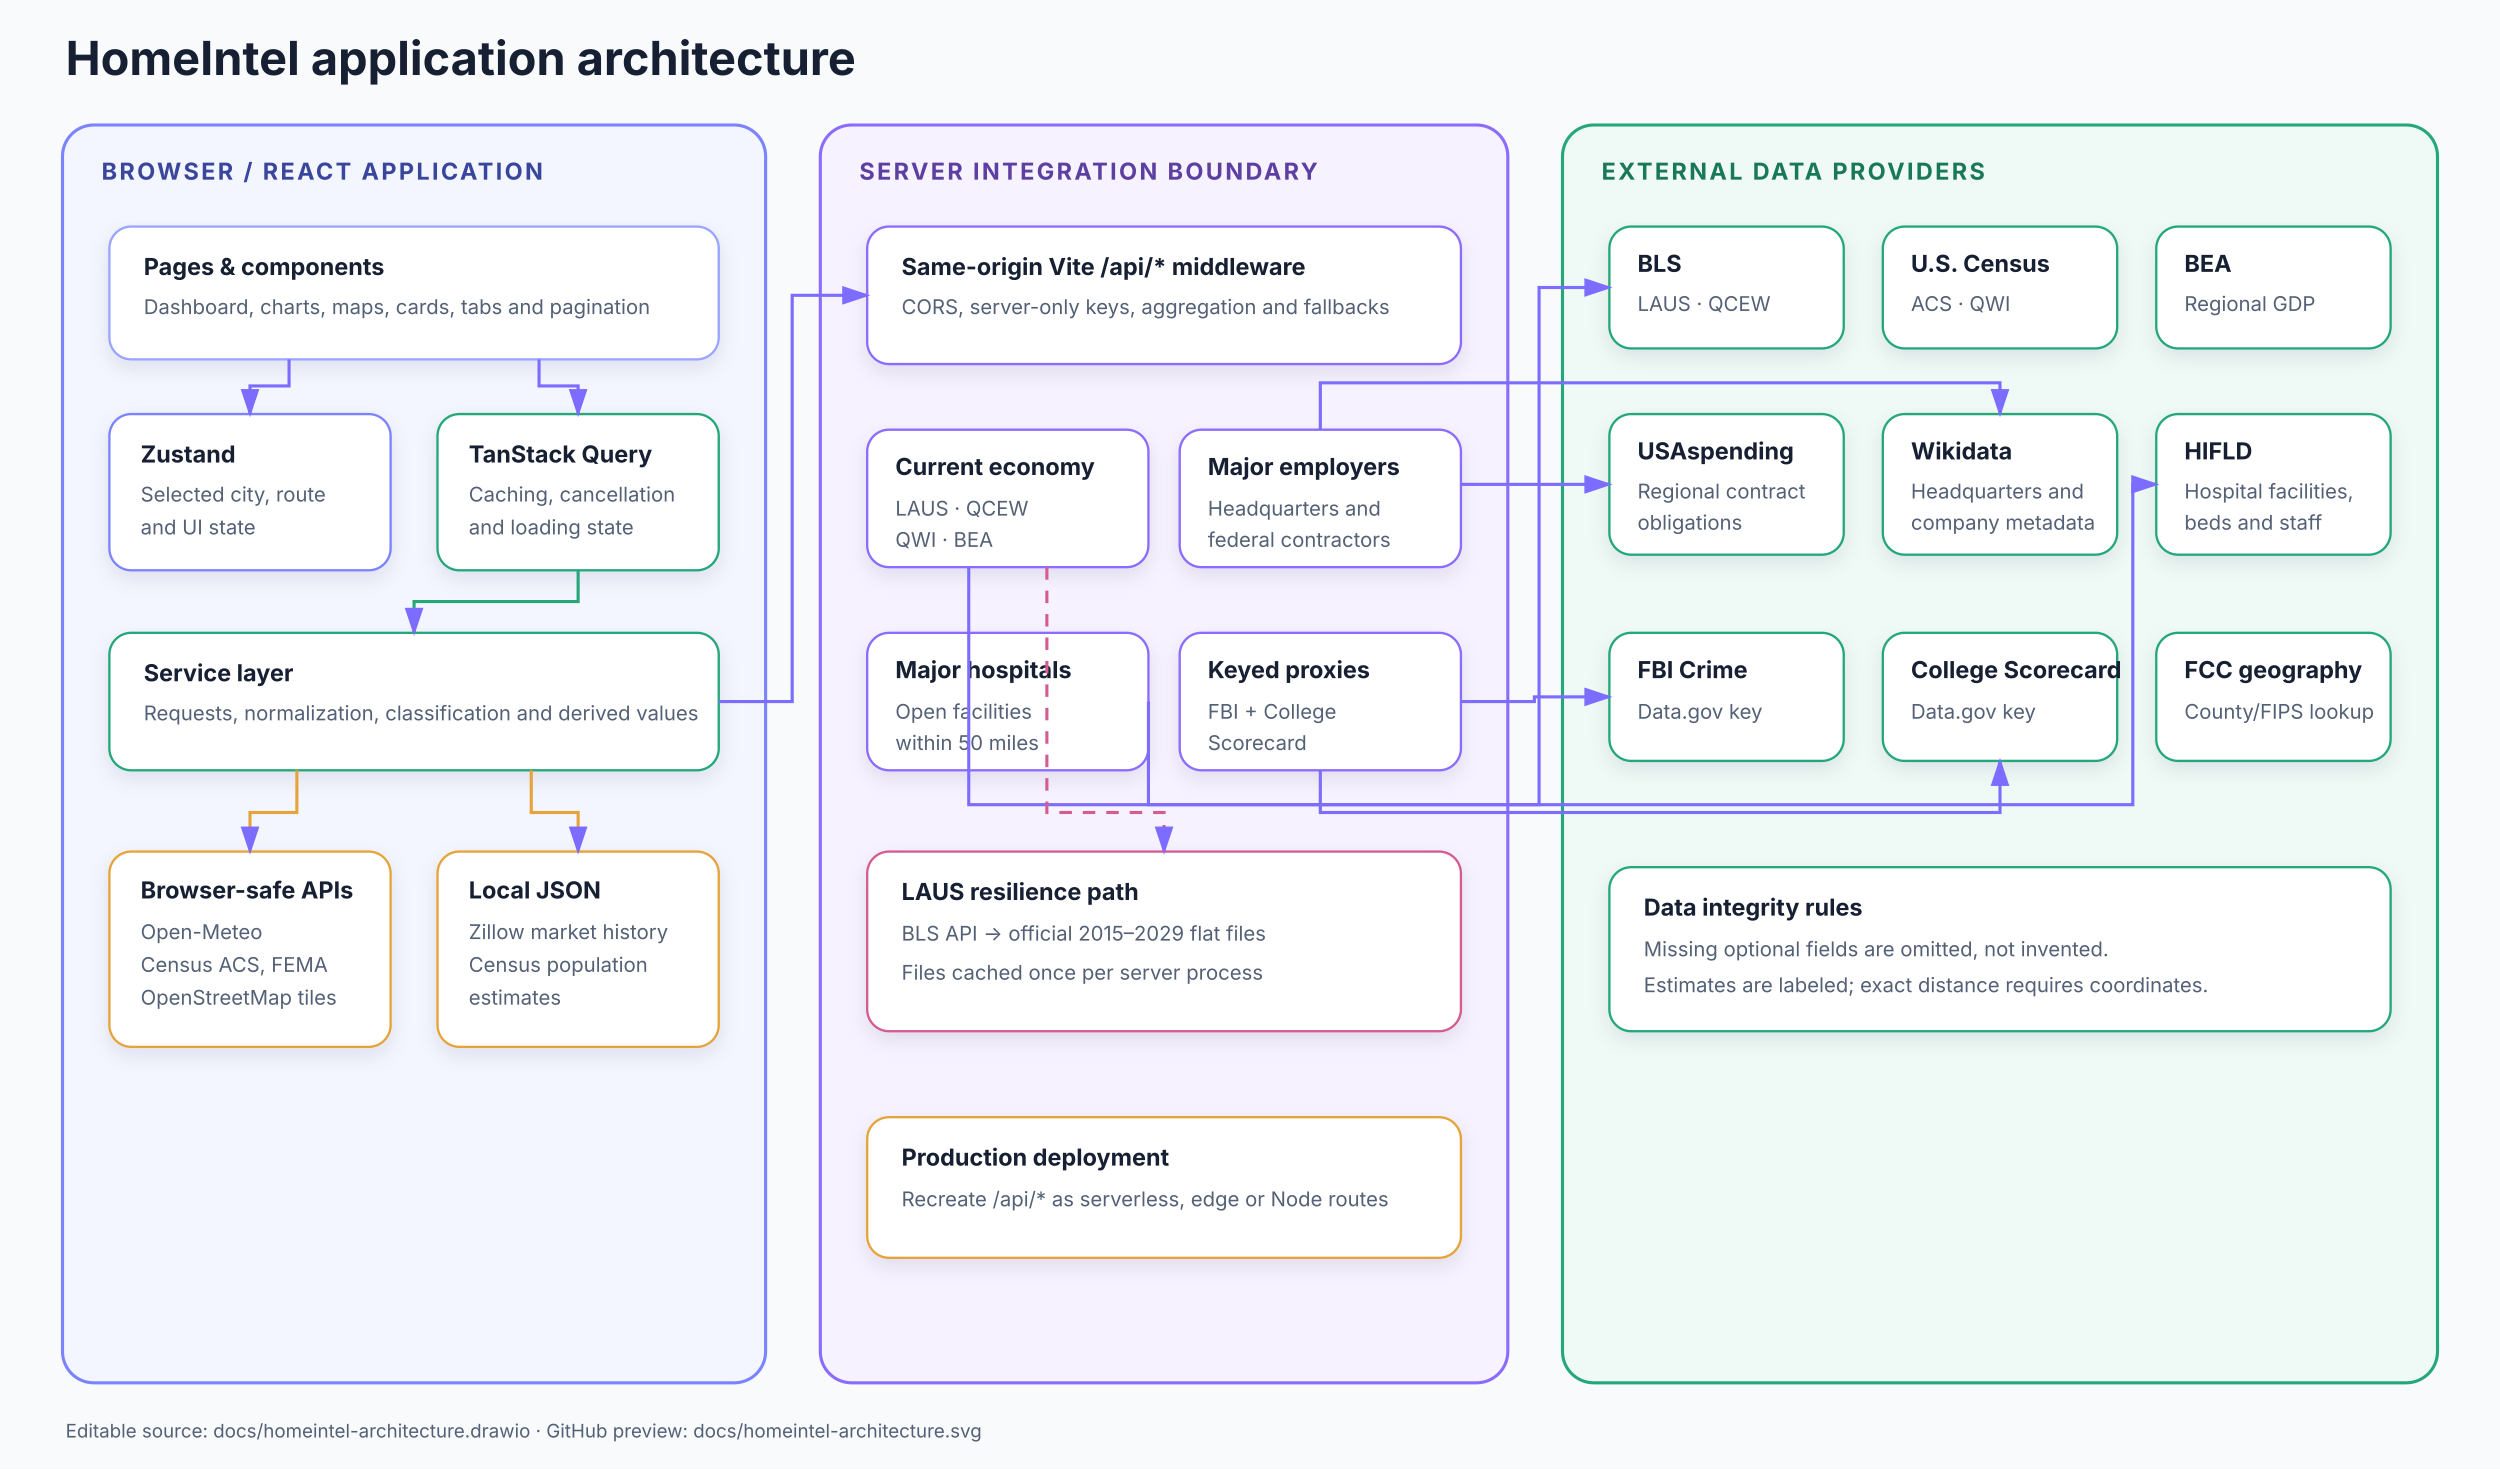
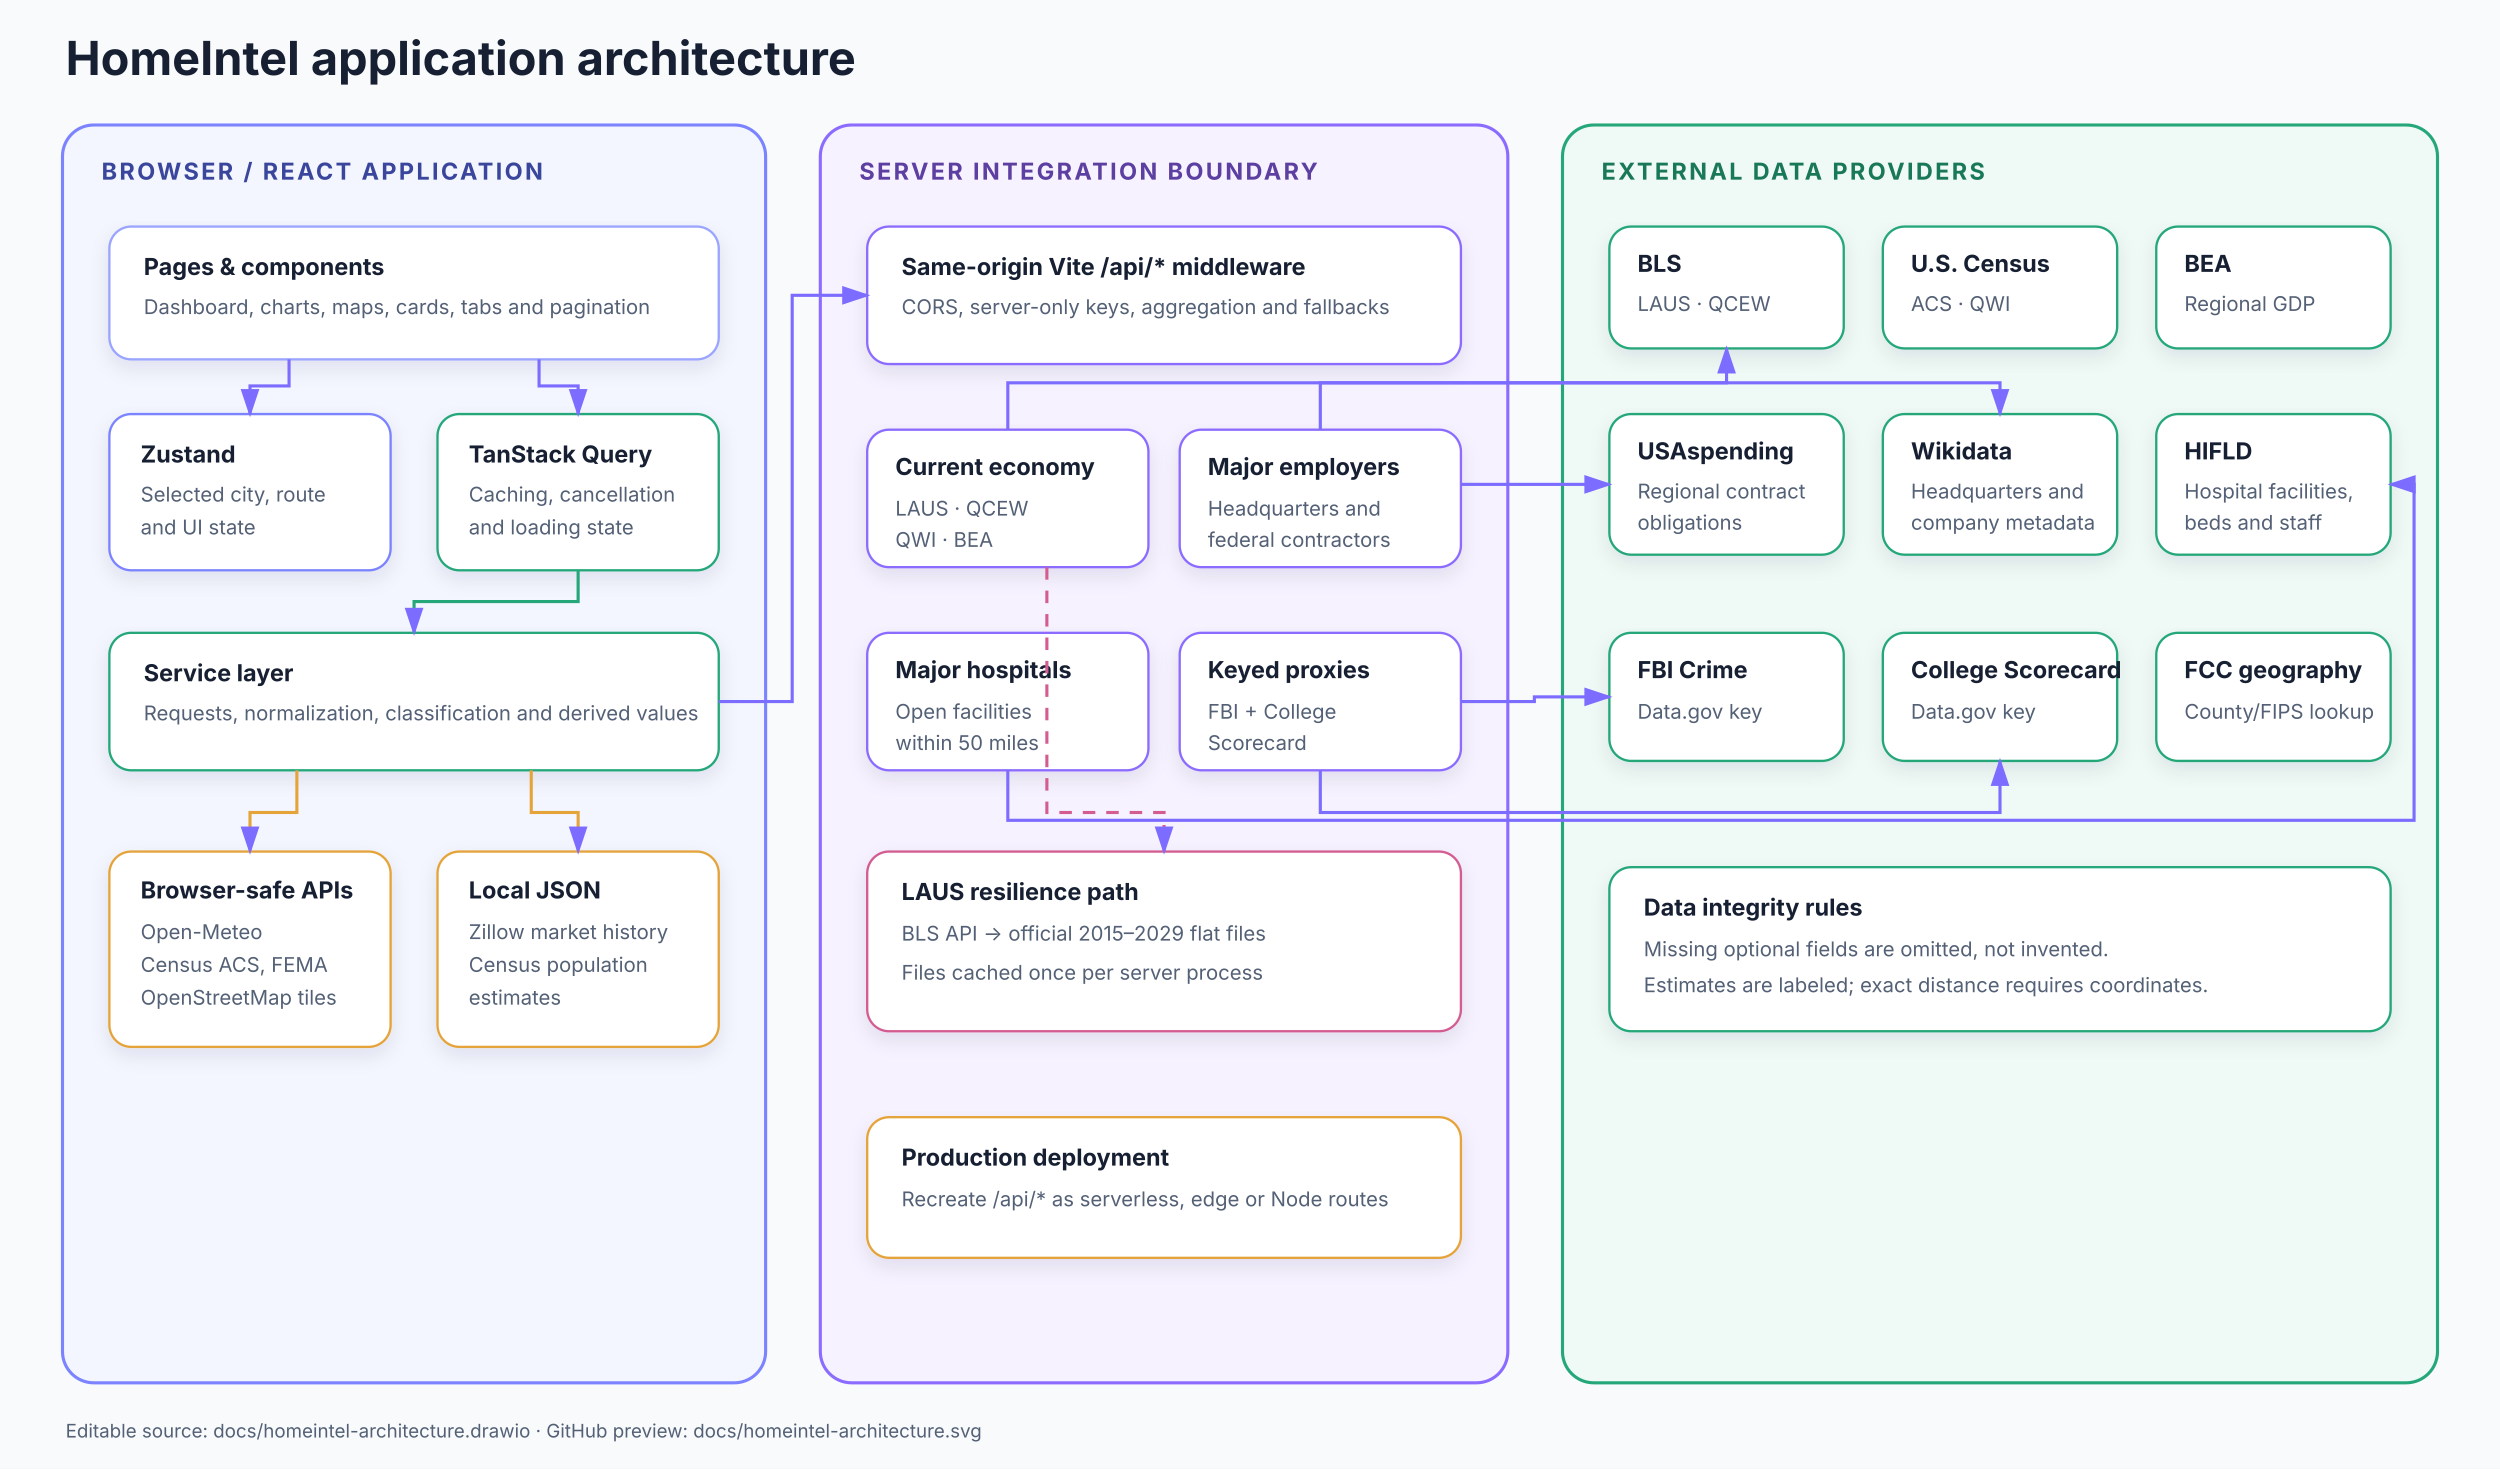
<svg xmlns="http://www.w3.org/2000/svg" width="1600" height="940" viewBox="0 0 1600 940" role="img" aria-labelledby="title desc">
  <defs>
    <filter id="shadow" x="-10%" y="-10%" width="120%" height="130%">
      <feDropShadow dx="0" dy="5" stdDeviation="6" flood-color="#172033" flood-opacity=".09" />
    </filter>
    <marker id="arrow-purple" markerWidth="10" markerHeight="10" refX="8" refY="3" orient="auto">
      <path d="M0,0 L0,6 L9,3 z" fill="#7c6cff" />
    </marker>
    <marker id="arrow-green" markerWidth="10" markerHeight="10" refX="8" refY="3" orient="auto">
      <path d="M0,0 L0,6 L9,3 z" fill="#25a77a" />
    </marker>
    <style>
      .title{font:700 30px Inter,Arial,sans-serif;fill:#172033}.group{font:700 15px Inter,Arial,sans-serif;letter-spacing:1.5px}.h{font:700 15px Inter,Arial,sans-serif;fill:#172033}.p{font:13px Inter,Arial,sans-serif;fill:#536075}.small{font:12px Inter,Arial,sans-serif;fill:#536075}.box{fill:#fff;stroke-width:1.5;rx:14;filter:url(#shadow)}.line{fill:none;stroke-width:2;marker-end:url(#arrow-purple)}
    </style>
  </defs>
  <rect width="1600" height="940" fill="#f8fafc" />
  <text x="42" y="48" class="title">HomeIntel application architecture</text>
  <rect x="40" y="80" width="450" height="805" rx="20" fill="#f4f6ff" stroke="#7c83ff" stroke-width="2" />
  <text x="65" y="115" class="group" fill="#39469c">BROWSER / REACT APPLICATION</text>
  <rect x="525" y="80" width="440" height="805" rx="20" fill="#f6f2ff" stroke="#8b6cff" stroke-width="2" />
  <text x="550" y="115" class="group" fill="#5c3fa0">SERVER INTEGRATION BOUNDARY</text>
  <rect x="1000" y="80" width="560" height="805" rx="20" fill="#effaf7" stroke="#25a77a" stroke-width="2" />
  <text x="1025" y="115" class="group" fill="#197858">EXTERNAL DATA PROVIDERS</text>
  <g transform="translate(70 145)">
    <rect class="box" width="390" height="85" stroke="#9aa5ff" />
    <text x="22" y="31" class="h">Pages &amp; components</text>
    <text x="22" y="56" class="p">Dashboard, charts, maps, cards, tabs and pagination</text>
  </g>
  <g transform="translate(70 265)">
    <rect class="box" width="180" height="100" stroke="#7c83ff" fill="#eef0ff" />
    <text x="20" y="31" class="h">Zustand</text>
    <text x="20" y="56" class="p">Selected city, route</text>
    <text x="20" y="77" class="p">and UI state</text>
  </g>
  <g transform="translate(280 265)">
    <rect class="box" width="180" height="100" stroke="#25a77a" fill="#e9fff8" />
    <text x="20" y="31" class="h">TanStack Query</text>
    <text x="20" y="56" class="p">Caching, cancellation</text>
    <text x="20" y="77" class="p">and loading state</text>
  </g>
  <g transform="translate(70 405)">
    <rect class="box" width="390" height="88" stroke="#25a77a" />
    <text x="22" y="31" class="h">Service layer</text>
    <text x="22" y="56" class="p">Requests, normalization, classification and derived values</text>
  </g>
  <g transform="translate(70 545)">
    <rect class="box" width="180" height="125" stroke="#e5a43a" fill="#fff9ed" />
    <text x="20" y="30" class="h">Browser-safe APIs</text>
    <text x="20" y="56" class="p">Open-Meteo</text>
    <text x="20" y="77" class="p">Census ACS, FEMA</text>
    <text x="20" y="98" class="p">OpenStreetMap tiles</text>
  </g>
  <g transform="translate(280 545)">
    <rect class="box" width="180" height="125" stroke="#e5a43a" fill="#fff9ed" />
    <text x="20" y="30" class="h">Local JSON</text>
    <text x="20" y="56" class="p">Zillow market history</text>
    <text x="20" y="77" class="p">Census population</text>
    <text x="20" y="98" class="p">estimates</text>
  </g>
  <g transform="translate(555 145)">
    <rect class="box" width="380" height="88" stroke="#8b6cff" />
    <text x="22" y="31" class="h">Same-origin Vite /api/* middleware</text>
    <text x="22" y="56" class="p">CORS, server-only keys, aggregation and fallbacks</text>
  </g>
  <g transform="translate(555 275)">
    <rect class="box" width="180" height="88" stroke="#8b6cff" fill="#eee8ff" />
    <text x="18" y="29" class="h">Current economy</text>
    <text x="18" y="55" class="p">LAUS · QCEW</text>
    <text x="18" y="75" class="p">QWI · BEA</text>
  </g>
  <g transform="translate(755 275)">
    <rect class="box" width="180" height="88" stroke="#8b6cff" fill="#eee8ff" />
    <text x="18" y="29" class="h">Major employers</text>
    <text x="18" y="55" class="p">Headquarters and</text>
    <text x="18" y="75" class="p">federal contractors</text>
  </g>
  <g transform="translate(555 405)">
    <rect class="box" width="180" height="88" stroke="#8b6cff" fill="#eee8ff" />
    <text x="18" y="29" class="h">Major hospitals</text>
    <text x="18" y="55" class="p">Open facilities</text>
    <text x="18" y="75" class="p">within 50 miles</text>
  </g>
  <g transform="translate(755 405)">
    <rect class="box" width="180" height="88" stroke="#8b6cff" fill="#eee8ff" />
    <text x="18" y="29" class="h">Keyed proxies</text>
    <text x="18" y="55" class="p">FBI + College</text>
    <text x="18" y="75" class="p">Scorecard</text>
  </g>
  <g transform="translate(555 545)">
    <rect class="box" width="380" height="115" stroke="#d35d91" fill="#fff0f6" />
    <text x="22" y="31" class="h">LAUS resilience path</text>
    <text x="22" y="57" class="p">BLS API → official 2015–2029 flat files</text>
    <text x="22" y="82" class="p">Files cached once per server process</text>
  </g>
  <g transform="translate(555 715)">
    <rect class="box" width="380" height="90" stroke="#e5a43a" fill="#fff9ed" />
    <text x="22" y="31" class="h">Production deployment</text>
    <text x="22" y="57" class="p">Recreate /api/* as serverless, edge or Node routes</text>
  </g>
  <g transform="translate(1030 145)">
    <rect class="box" width="150" height="78" stroke="#25a77a" />
    <text x="18" y="29" class="h">BLS</text>
    <text x="18" y="54" class="p">LAUS · QCEW</text>
  </g>
  <g transform="translate(1205 145)">
    <rect class="box" width="150" height="78" stroke="#25a77a" />
    <text x="18" y="29" class="h">U.S. Census</text>
    <text x="18" y="54" class="p">ACS · QWI</text>
  </g>
  <g transform="translate(1380 145)">
    <rect class="box" width="150" height="78" stroke="#25a77a" />
    <text x="18" y="29" class="h">BEA</text>
    <text x="18" y="54" class="p">Regional GDP</text>
  </g>
  <g transform="translate(1030 265)">
    <rect class="box" width="150" height="90" stroke="#25a77a" />
    <text x="18" y="29" class="h">USAspending</text>
    <text x="18" y="54" class="p">Regional contract</text>
    <text x="18" y="74" class="p">obligations</text>
  </g>
  <g transform="translate(1205 265)">
    <rect class="box" width="150" height="90" stroke="#25a77a" />
    <text x="18" y="29" class="h">Wikidata</text>
    <text x="18" y="54" class="p">Headquarters and</text>
    <text x="18" y="74" class="p">company metadata</text>
  </g>
  <g transform="translate(1380 265)">
    <rect class="box" width="150" height="90" stroke="#25a77a" />
    <text x="18" y="29" class="h">HIFLD</text>
    <text x="18" y="54" class="p">Hospital facilities,</text>
    <text x="18" y="74" class="p">beds and staff</text>
  </g>
  <g transform="translate(1030 405)">
    <rect class="box" width="150" height="82" stroke="#25a77a" />
    <text x="18" y="29" class="h">FBI Crime</text>
    <text x="18" y="55" class="p">Data.gov key</text>
  </g>
  <g transform="translate(1205 405)">
    <rect class="box" width="150" height="82" stroke="#25a77a" />
    <text x="18" y="29" class="h">College Scorecard</text>
    <text x="18" y="55" class="p">Data.gov key</text>
  </g>
  <g transform="translate(1380 405)">
    <rect class="box" width="150" height="82" stroke="#25a77a" />
    <text x="18" y="29" class="h">FCC geography</text>
    <text x="18" y="55" class="p">County/FIPS lookup</text>
  </g>
  <g transform="translate(1030 555)">
    <rect class="box" width="500" height="105" stroke="#25a77a" fill="#e9fff8" />
    <text x="22" y="31" class="h">Data integrity rules</text>
    <text x="22" y="57" class="p">Missing optional fields are omitted, not invented.</text>
    <text x="22" y="80" class="p">Estimates are labeled; exact distance requires coordinates.</text>
  </g>
  <path d="M185 230 V247 H160 V265" class="line" stroke="#7c6cff" />
  <path d="M345 230 V247 H370 V265" class="line" stroke="#7c6cff" />
  <path d="M370 365 V385 H265 V405" class="line" stroke="#25a77a" marker-end="url(#arrow-green)" />
  <path d="M190 493 V520 H160 V545" class="line" stroke="#e5a43a" />
  <path d="M340 493 V520 H370 V545" class="line" stroke="#e5a43a" />
  <path d="M460 449 H507 V189 H555" class="line" stroke="#7c6cff" />
-   <path d="M620 363 V515 H985 V184 H1030" class="line" stroke="#7c6cff" />
+   <path d="M645 275 V245 H1105 V223" class="line" stroke="#7c6cff" />
  <path d="M935 310 H1030" class="line" stroke="#7c6cff" />
  <path d="M845 275 V245 H1280 V265" class="line" stroke="#7c6cff" />
-   <path d="M735 449 V515 H1365 V310 H1380" class="line" stroke="#7c6cff" />
+   <path d="M645 493 V525 H1545 V310 H1530" class="line" stroke="#7c6cff" />
  <path d="M935 449 H982 V446 H1030" class="line" stroke="#7c6cff" />
  <path d="M845 493 V520 H1280 V487" class="line" stroke="#7c6cff" />
  <path d="M670 363 V520 H745 V545" fill="none" stroke="#d35d91" stroke-width="2" stroke-dasharray="8 7" marker-end="url(#arrow-purple)" />
  <text x="42" y="920" class="small">Editable source: docs/homeintel-architecture.drawio · GitHub preview: docs/homeintel-architecture.svg</text>
</svg>
